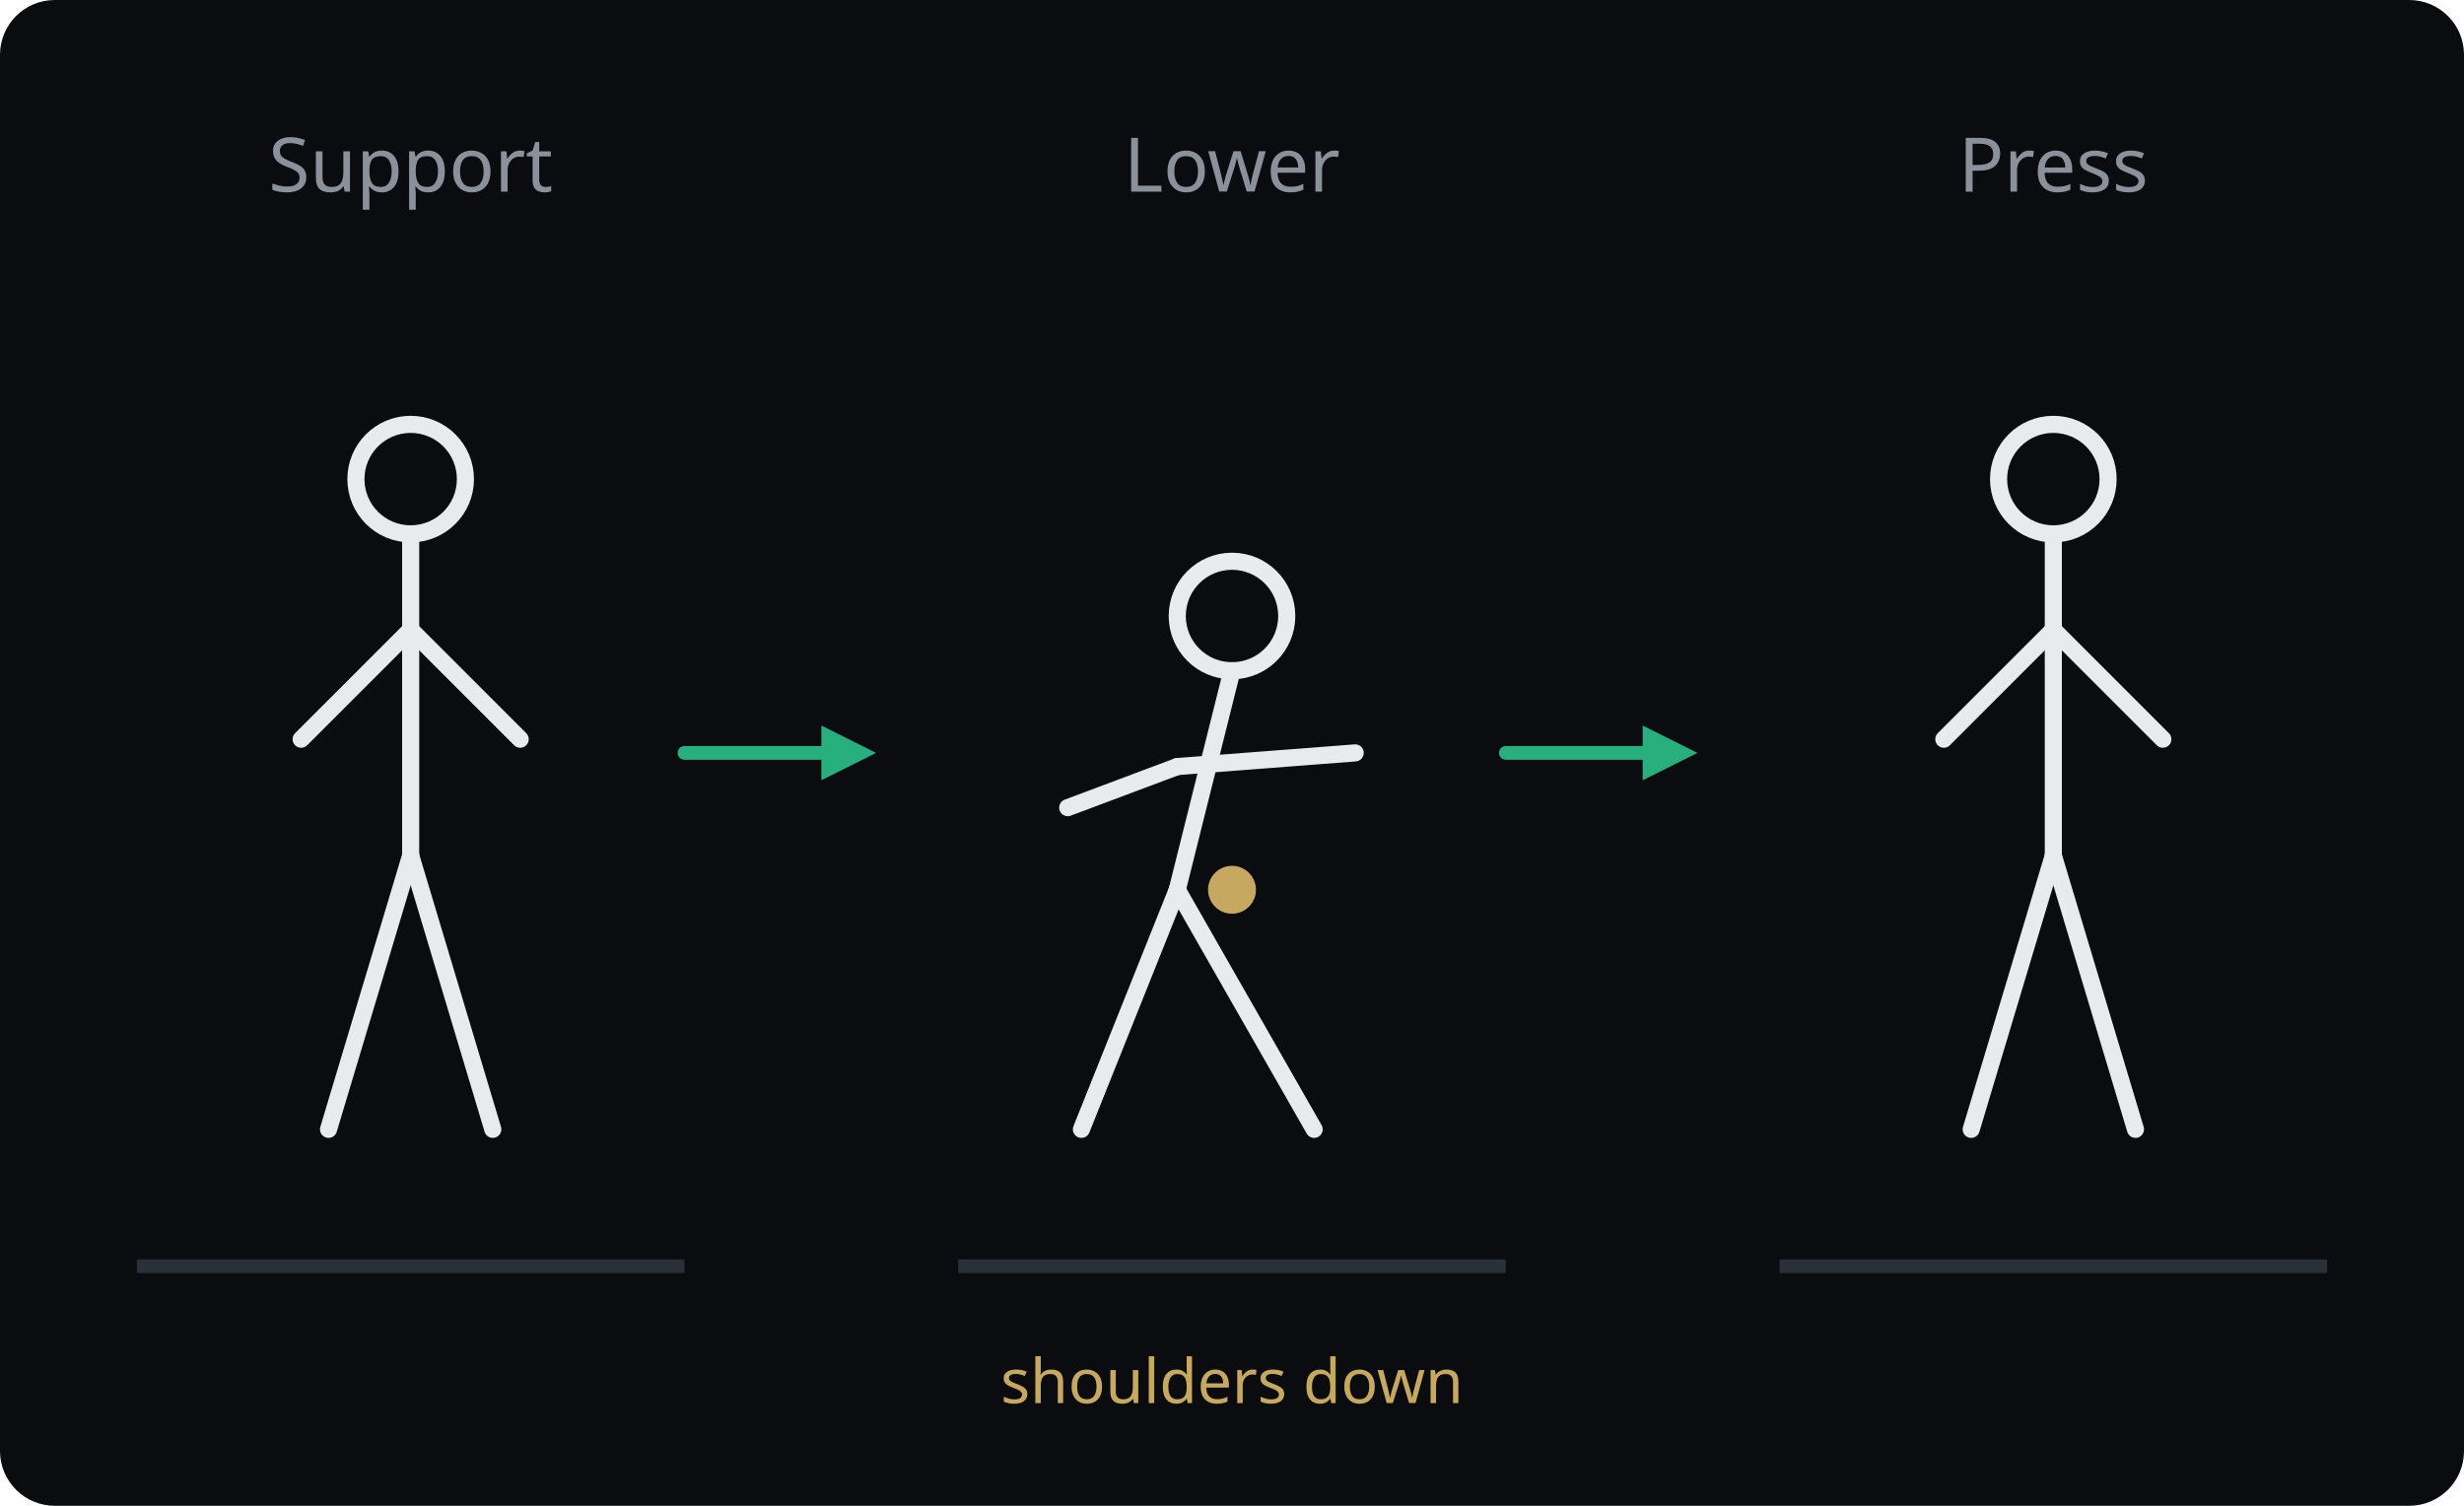
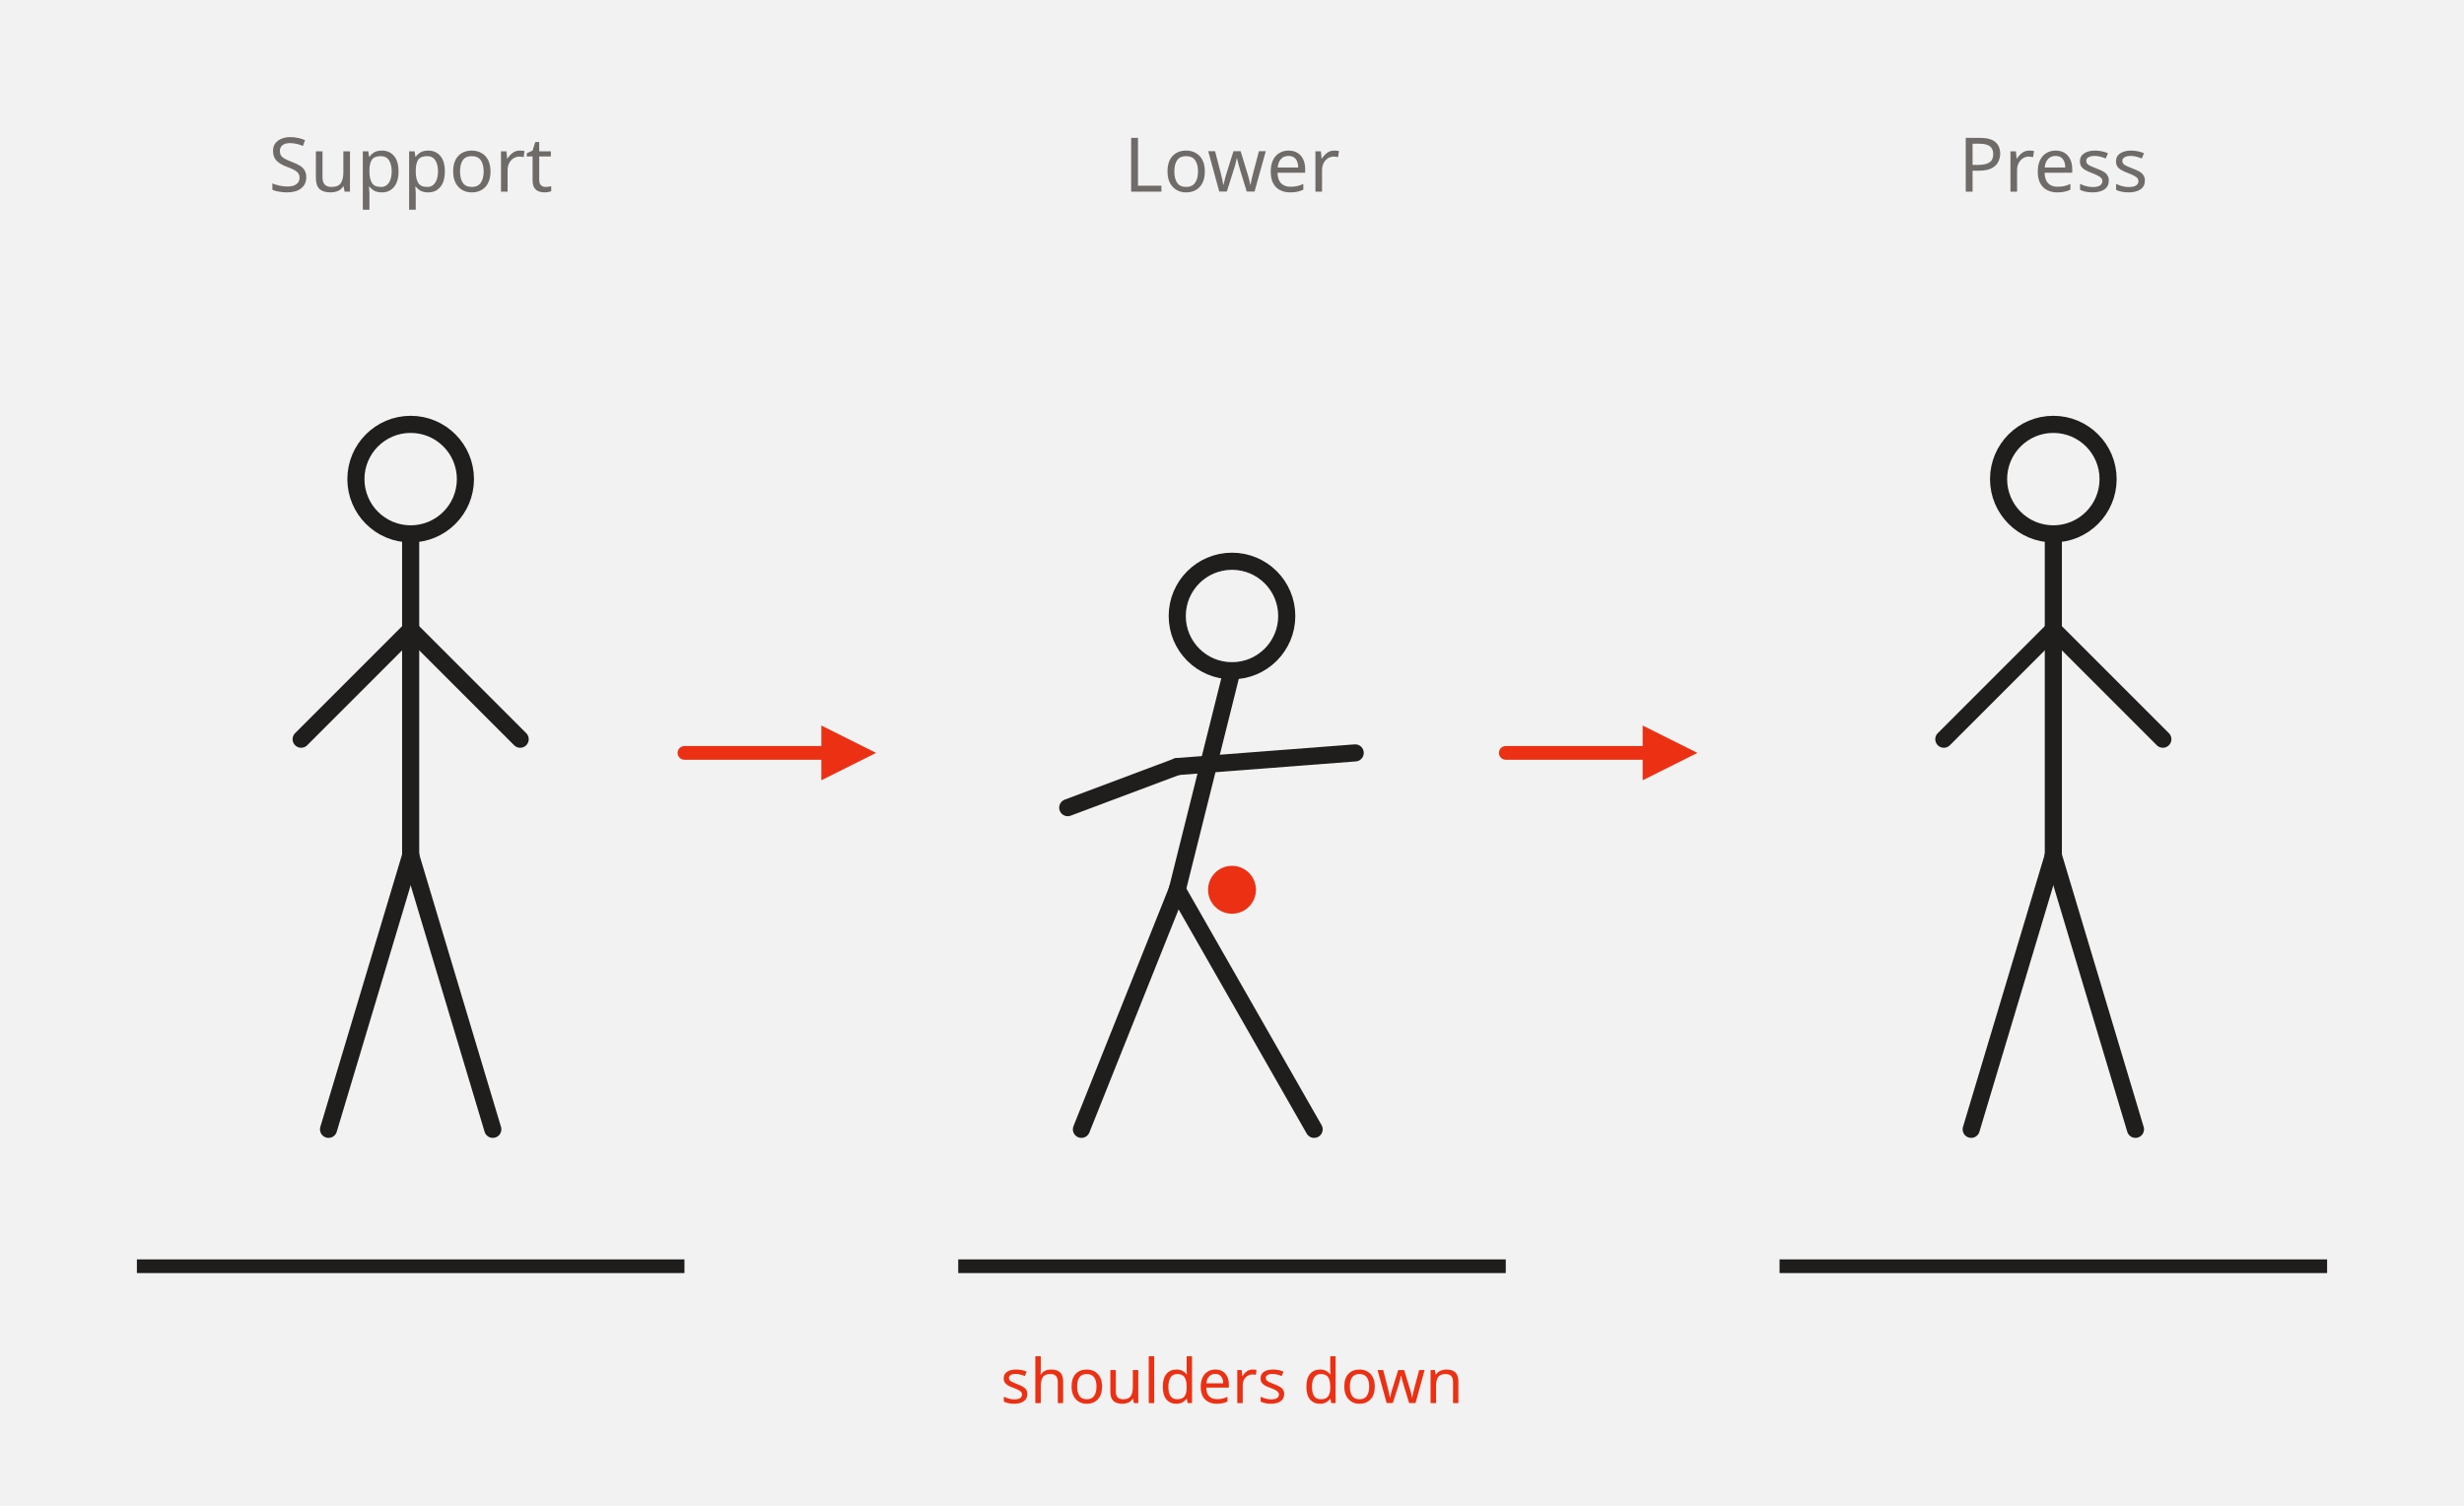
<svg xmlns="http://www.w3.org/2000/svg" viewBox="0 0 360 220" fill="none" role="img" aria-label="Chair dip form: Support, Lower, Press">
-   <rect width="360" height="220" fill="#0a0c10" rx="8" />
-   <text x="60" y="28" text-anchor="middle" fill="#8b919a" font-family="system-ui,sans-serif" font-size="11">Support</text>
-   <text x="180" y="28" text-anchor="middle" fill="#8b919a" font-family="system-ui,sans-serif" font-size="11">Lower</text>
-   <text x="300" y="28" text-anchor="middle" fill="#8b919a" font-family="system-ui,sans-serif" font-size="11">Press</text>
-   <line x1="20" y1="185" x2="100" y2="185" stroke="#2a3038" stroke-width="2" />
-   <line x1="140" y1="185" x2="220" y2="185" stroke="#2a3038" stroke-width="2" />
-   <line x1="260" y1="185" x2="340" y2="185" stroke="#2a3038" stroke-width="2" />
-   <g stroke="#e8eaed" stroke-width="2.5" stroke-linecap="round" stroke-linejoin="round">
+   <rect width="360" height="220" fill="#f3f2f2" />
+   <text x="60" y="28" text-anchor="middle" fill="#6f6b69" font-family="Archivo, system-ui, sans-serif" font-size="11">Support</text>
+   <text x="180" y="28" text-anchor="middle" fill="#6f6b69" font-family="Archivo, system-ui, sans-serif" font-size="11">Lower</text>
+   <text x="300" y="28" text-anchor="middle" fill="#6f6b69" font-family="Archivo, system-ui, sans-serif" font-size="11">Press</text>
+   <line x1="20" y1="185" x2="100" y2="185" stroke="#201e1d" stroke-width="2" />
+   <line x1="140" y1="185" x2="220" y2="185" stroke="#201e1d" stroke-width="2" />
+   <line x1="260" y1="185" x2="340" y2="185" stroke="#201e1d" stroke-width="2" />
+   <g stroke="#201e1d" stroke-width="2.5" stroke-linecap="round" stroke-linejoin="round">
    <circle cx="60" cy="70" r="8" />
    <line x1="60" y1="78" x2="60" y2="125" />
    <line x1="60" y1="92" x2="44" y2="108" />
    <line x1="60" y1="92" x2="76" y2="108" />
    <line x1="60" y1="125" x2="48" y2="165" />
    <line x1="60" y1="125" x2="72" y2="165" />
  </g>
-   <g stroke="#e8eaed" stroke-width="2.5" stroke-linecap="round" stroke-linejoin="round">
+   <g stroke="#201e1d" stroke-width="2.5" stroke-linecap="round" stroke-linejoin="round">
    <circle cx="180" cy="90" r="8" />
    <line x1="180" y1="98" x2="172" y2="130" />
    <line x1="172" y1="112" x2="156" y2="118" />
    <line x1="172" y1="112" x2="198" y2="110" />
    <line x1="172" y1="130" x2="158" y2="165" />
    <line x1="172" y1="130" x2="192" y2="165" />
  </g>
-   <g stroke="#e8eaed" stroke-width="2.5" stroke-linecap="round" stroke-linejoin="round">
+   <g stroke="#201e1d" stroke-width="2.5" stroke-linecap="round" stroke-linejoin="round">
    <circle cx="300" cy="70" r="8" />
    <line x1="300" y1="78" x2="300" y2="125" />
    <line x1="300" y1="92" x2="284" y2="108" />
    <line x1="300" y1="92" x2="316" y2="108" />
    <line x1="300" y1="125" x2="288" y2="165" />
    <line x1="300" y1="125" x2="312" y2="165" />
  </g>
-   <path d="M100 110 L120 110" stroke="#27b07d" stroke-width="2" stroke-linecap="round" />
-   <polygon points="120,106 128,110 120,114" fill="#27b07d" />
-   <path d="M220 110 L240 110" stroke="#27b07d" stroke-width="2" stroke-linecap="round" />
-   <polygon points="240,106 248,110 240,114" fill="#27b07d" />
-   <circle cx="180" cy="130" r="3.5" fill="#c7a860" />
-   <text x="180" y="205" text-anchor="middle" fill="#c7a860" font-family="system-ui,sans-serif" font-size="9">shoulders down</text>
+   <path d="M100 110 L120 110" stroke="#ec3013" stroke-width="2" stroke-linecap="round" />
+   <polygon points="120,106 128,110 120,114" fill="#ec3013" />
+   <path d="M220 110 L240 110" stroke="#ec3013" stroke-width="2" stroke-linecap="round" />
+   <polygon points="240,106 248,110 240,114" fill="#ec3013" />
+   <circle cx="180" cy="130" r="3.5" fill="#ec3013" />
+   <text x="180" y="205" text-anchor="middle" fill="#ec3013" font-family="Archivo, system-ui, sans-serif" font-size="9">shoulders down</text>
</svg>
